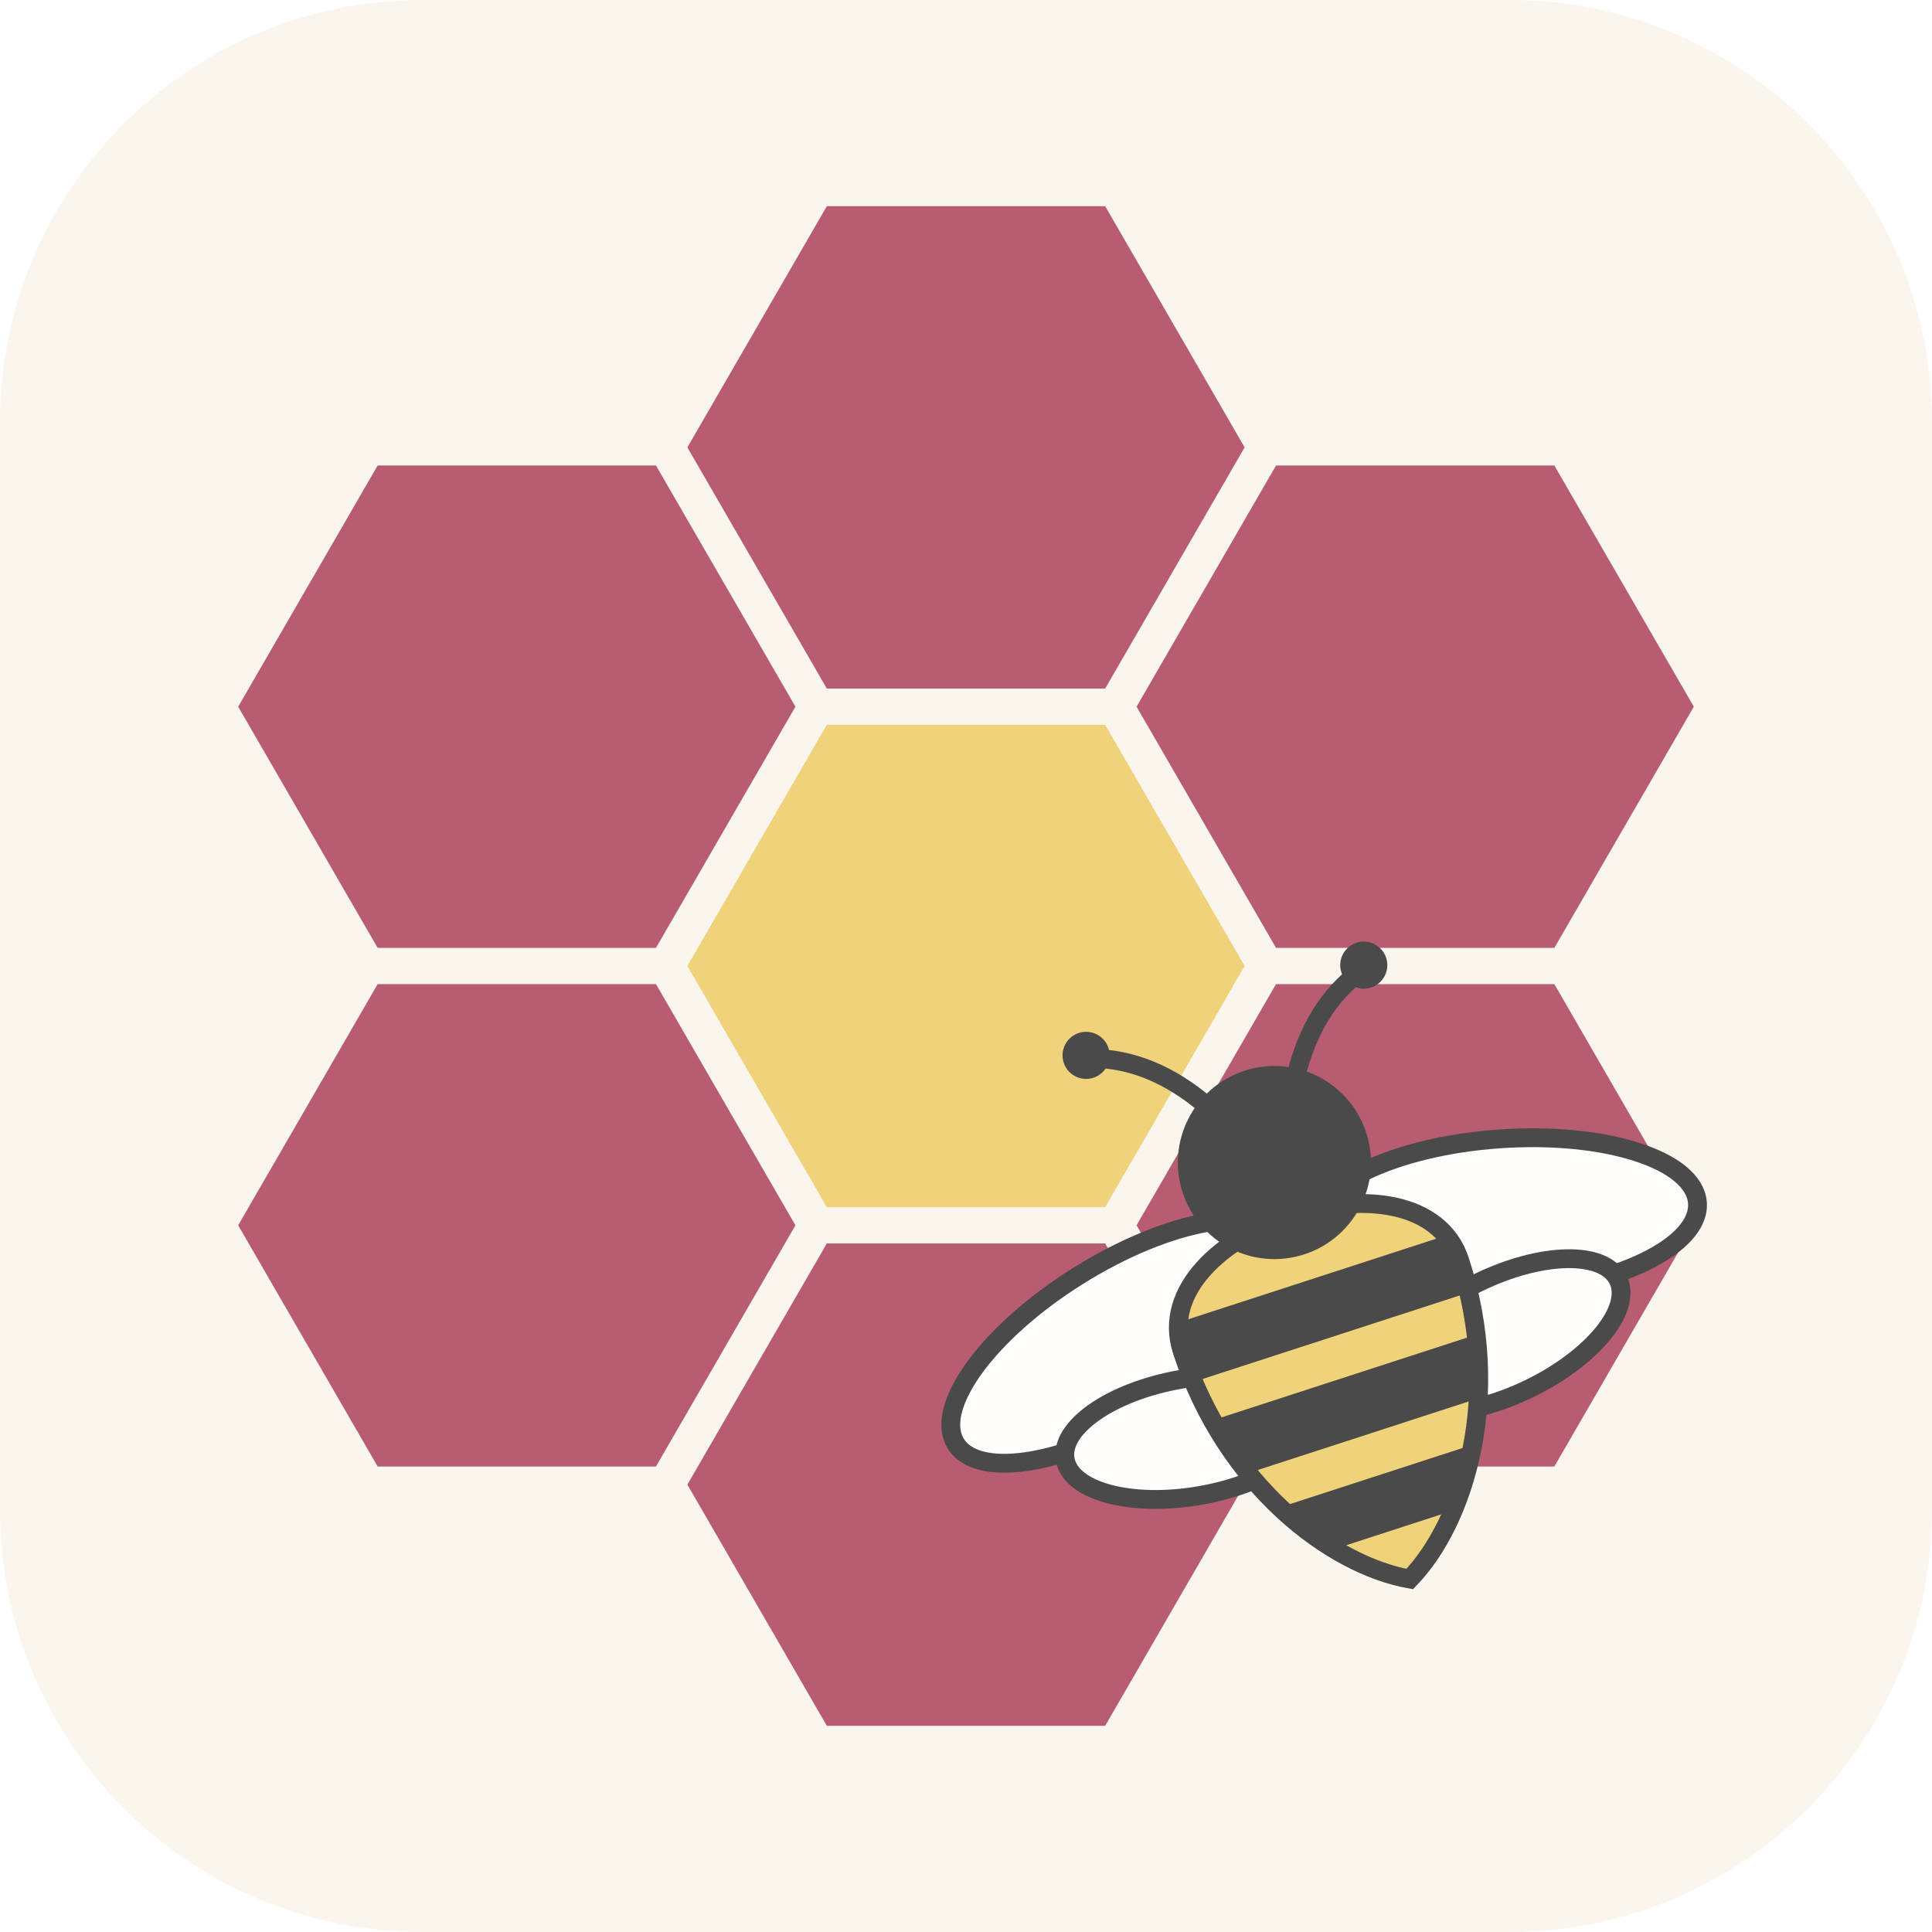
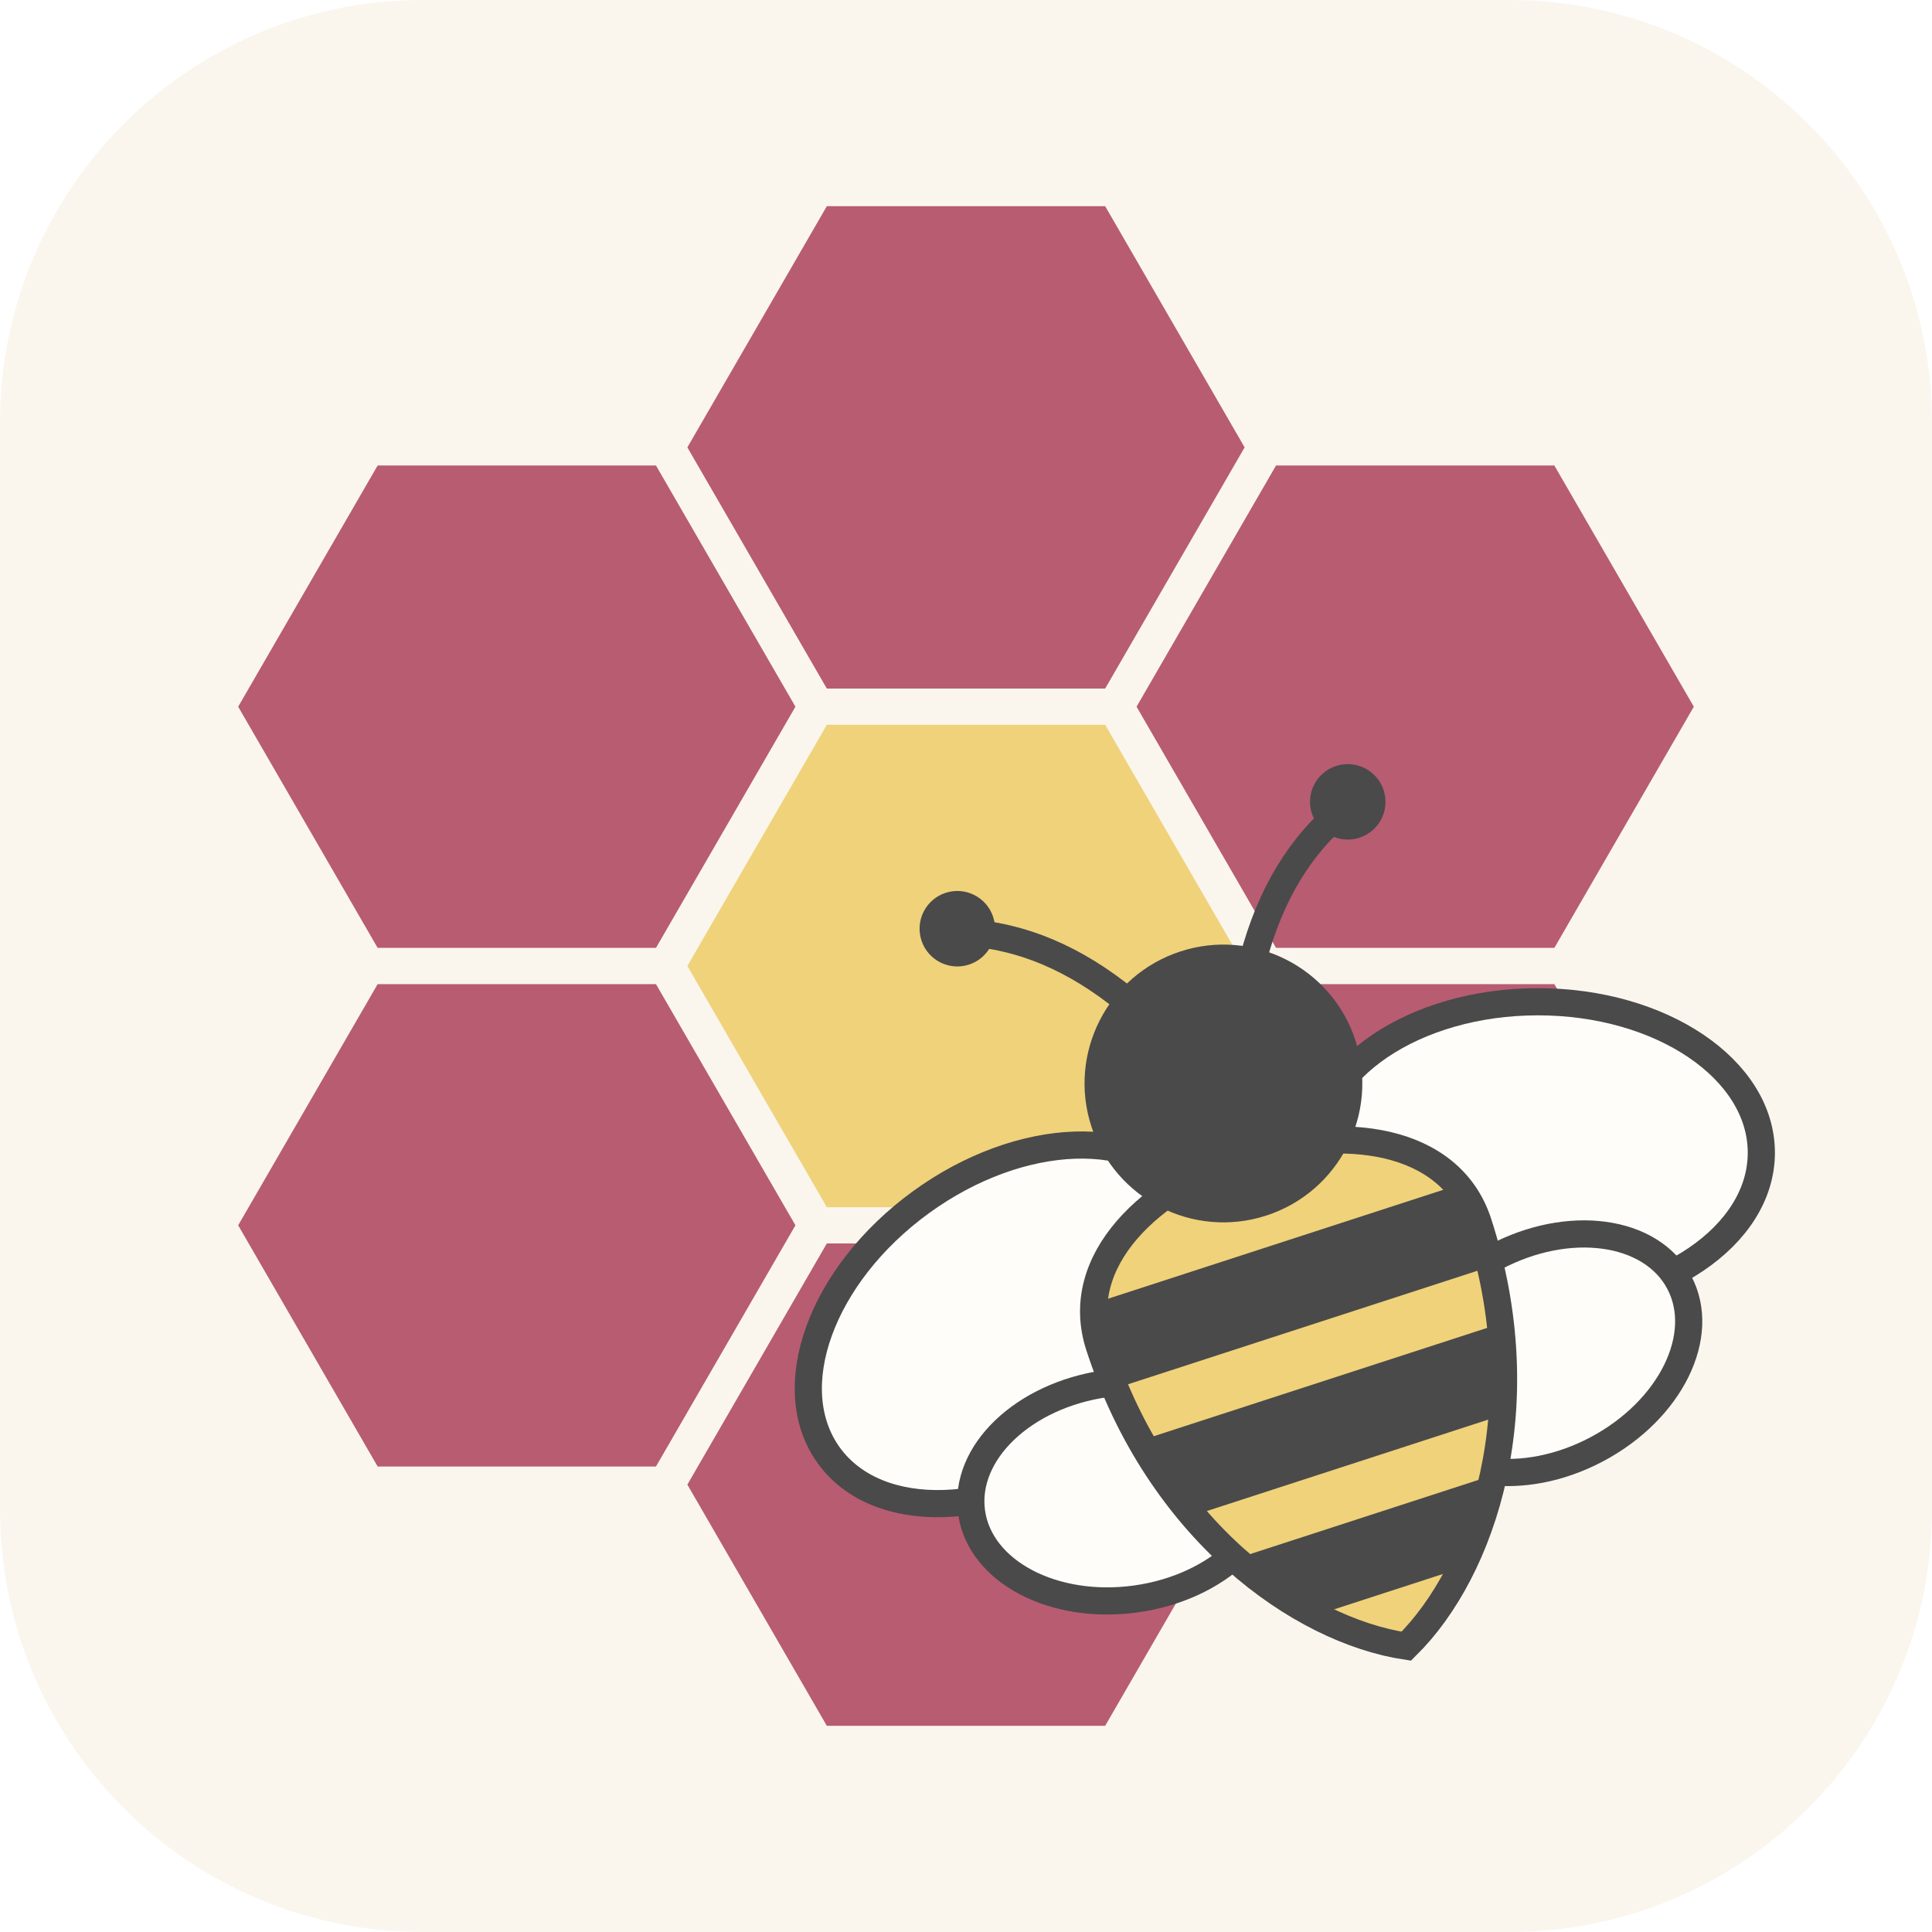
<svg xmlns="http://www.w3.org/2000/svg" viewBox="0 0 64 64">
  <rect width="64" height="64" rx="14" fill="#FAF6EE" />
  <polygon points="41.23,32.00 36.61,39.99 27.39,39.99 22.77,32.00 27.39,24.01 36.61,24.01" fill="#EFD27A" />
  <polygon points="56.11,40.59 51.49,48.58 42.27,48.58 37.65,40.59 42.27,32.60 51.49,32.60" fill="#B85C72" />
  <polygon points="41.23,49.18 36.61,57.17 27.39,57.17 22.77,49.18 27.39,41.19 36.61,41.19" fill="#B85C72" />
  <polygon points="26.35,40.59 21.73,48.58 12.51,48.58 7.89,40.59 12.51,32.60 21.73,32.60" fill="#B85C72" />
  <polygon points="26.35,23.41 21.73,31.40 12.51,31.40 7.89,23.41 12.51,15.42 21.73,15.42" fill="#B85C72" />
  <polygon points="41.23,14.82 36.61,22.81 27.39,22.81 22.77,14.82 27.39,6.83 36.61,6.83" fill="#B85C72" />
  <polygon points="56.11,23.41 51.49,31.40 42.27,31.40 37.65,23.41 42.27,15.42 51.49,15.42" fill="#B85C72" />
-   <g transform="translate(44 44) rotate(-18) scale(.78)">
+   <g transform="translate(43 43.5) rotate(-18) scale(1)">
    <clipPath id="bbody">
-       <path d="M-6.2 -1 C-6.2 -6.4 6.2 -6.4 6.2 -1 C6.2 5 3 9.6 0 11.2 C-3 9.6 -6.2 5 -6.2 -1 Z" />
+       <path d="M-6.6 -1 C-6.6 -7 6.6 -7 6.6 -1 C6.6 5.4 3.2 10 0 11.6 C-3.2 10 -6.6 5.4 -6.6 -1 Z" />
    </clipPath>
-     <ellipse cx="-8.6" cy="-2.2" rx="8.2" ry="3.3" fill="#FFFDF9" stroke="#4A4A4A" stroke-width=".8" transform="rotate(-14 -8.6 -2.2)" />
-     <ellipse cx="8.6" cy="-2.2" rx="8.2" ry="3.3" fill="#FFFDF9" stroke="#4A4A4A" stroke-width=".8" transform="rotate(14 8.6 -2.2)" />
-     <ellipse cx="-7" cy="2.6" rx="5.4" ry="2.5" fill="#FFFDF9" stroke="#4A4A4A" stroke-width=".8" transform="rotate(8 -7 2.6)" />
-     <ellipse cx="7" cy="2.6" rx="5.4" ry="2.5" fill="#FFFDF9" stroke="#4A4A4A" stroke-width=".8" transform="rotate(-8 7 2.6)" />
-     <path d="M-6.2 -1 C-6.2 -6.4 6.2 -6.4 6.2 -1 C6.2 5 3 9.6 0 11.2 C-3 9.6 -6.2 5 -6.2 -1 Z" fill="#EFD27A" />
+     <ellipse cx="-9.2" cy="-2.6" rx="7.4" ry="5" fill="#FFFDF9" stroke="#4A4A4A" stroke-width=".9" transform="rotate(-18 -9.2 -2.6)" />
+     <ellipse cx="9.2" cy="-2.6" rx="7.4" ry="5" fill="#FFFDF9" stroke="#4A4A4A" stroke-width=".9" transform="rotate(18 9.2 -2.6)" />
+     <ellipse cx="-7.4" cy="3.8" rx="5" ry="3.6" fill="#FFFDF9" stroke="#4A4A4A" stroke-width=".9" transform="rotate(10 -7.4 3.8)" />
+     <ellipse cx="7.4" cy="3.8" rx="5" ry="3.6" fill="#FFFDF9" stroke="#4A4A4A" stroke-width=".9" transform="rotate(-10 7.4 3.8)" />
+     <path d="M-6.6 -1 C-6.6 -7 6.6 -7 6.6 -1 C6.6 5.4 3.2 10 0 11.6 C-3.2 10 -6.6 5.4 -6.6 -1 Z" fill="#EFD27A" />
    <g clip-path="url(#bbody)">
-       <rect x="-8" y="-2.2" width="16" height="2.6" fill="#4A4A4A" />
-       <rect x="-8" y="2.2" width="16" height="2.6" fill="#4A4A4A" />
-       <rect x="-8" y="6.6" width="16" height="2.4" fill="#4A4A4A" />
+       <rect x="-9" y="-2.4" width="18" height="2.9" fill="#4A4A4A" />
+       <rect x="-9" y="2.4" width="18" height="2.9" fill="#4A4A4A" />
+       <rect x="-9" y="7.1" width="18" height="2.6" fill="#4A4A4A" />
    </g>
-     <path d="M-6.2 -1 C-6.2 -6.4 6.2 -6.4 6.2 -1 C6.2 5 3 9.6 0 11.2 C-3 9.6 -6.2 5 -6.2 -1 Z" fill="none" stroke="#4A4A4A" stroke-width=".8" />
-     <circle cx="0" cy="-7.4" r="4.1" fill="#4A4A4A" />
-     <path d="M-2 -10.6 q-1.6 -2.6 -4 -3.4" fill="none" stroke="#4A4A4A" stroke-width=".8" stroke-linecap="round" />
-     <circle cx="-6.2" cy="-14.2" r="1" fill="#4A4A4A" />
-     <path d="M2 -10.6 q1.6 -2.6 4 -3.4" fill="none" stroke="#4A4A4A" stroke-width=".8" stroke-linecap="round" />
-     <circle cx="6.2" cy="-14.2" r="1" fill="#4A4A4A" />
+     <path d="M-6.6 -1 C-6.6 -7 6.6 -7 6.6 -1 C6.6 5.4 3.2 10 0 11.6 C-3.2 10 -6.6 5.4 -6.6 -1 Z" fill="none" stroke="#4A4A4A" stroke-width=".9" />
+     <circle cx="0" cy="-8" r="4.6" fill="#4A4A4A" />
+     <path d="M-2.2 -11.6 q-1.8 -2.8 -4.4 -3.8" fill="none" stroke="#4A4A4A" stroke-width=".9" stroke-linecap="round" />
+     <circle cx="-6.8" cy="-15.6" r="1.25" fill="#4A4A4A" />
+     <path d="M2.2 -11.6 q1.8 -2.8 4.4 -3.8" fill="none" stroke="#4A4A4A" stroke-width=".9" stroke-linecap="round" />
+     <circle cx="6.8" cy="-15.6" r="1.25" fill="#4A4A4A" />
  </g>
</svg>
